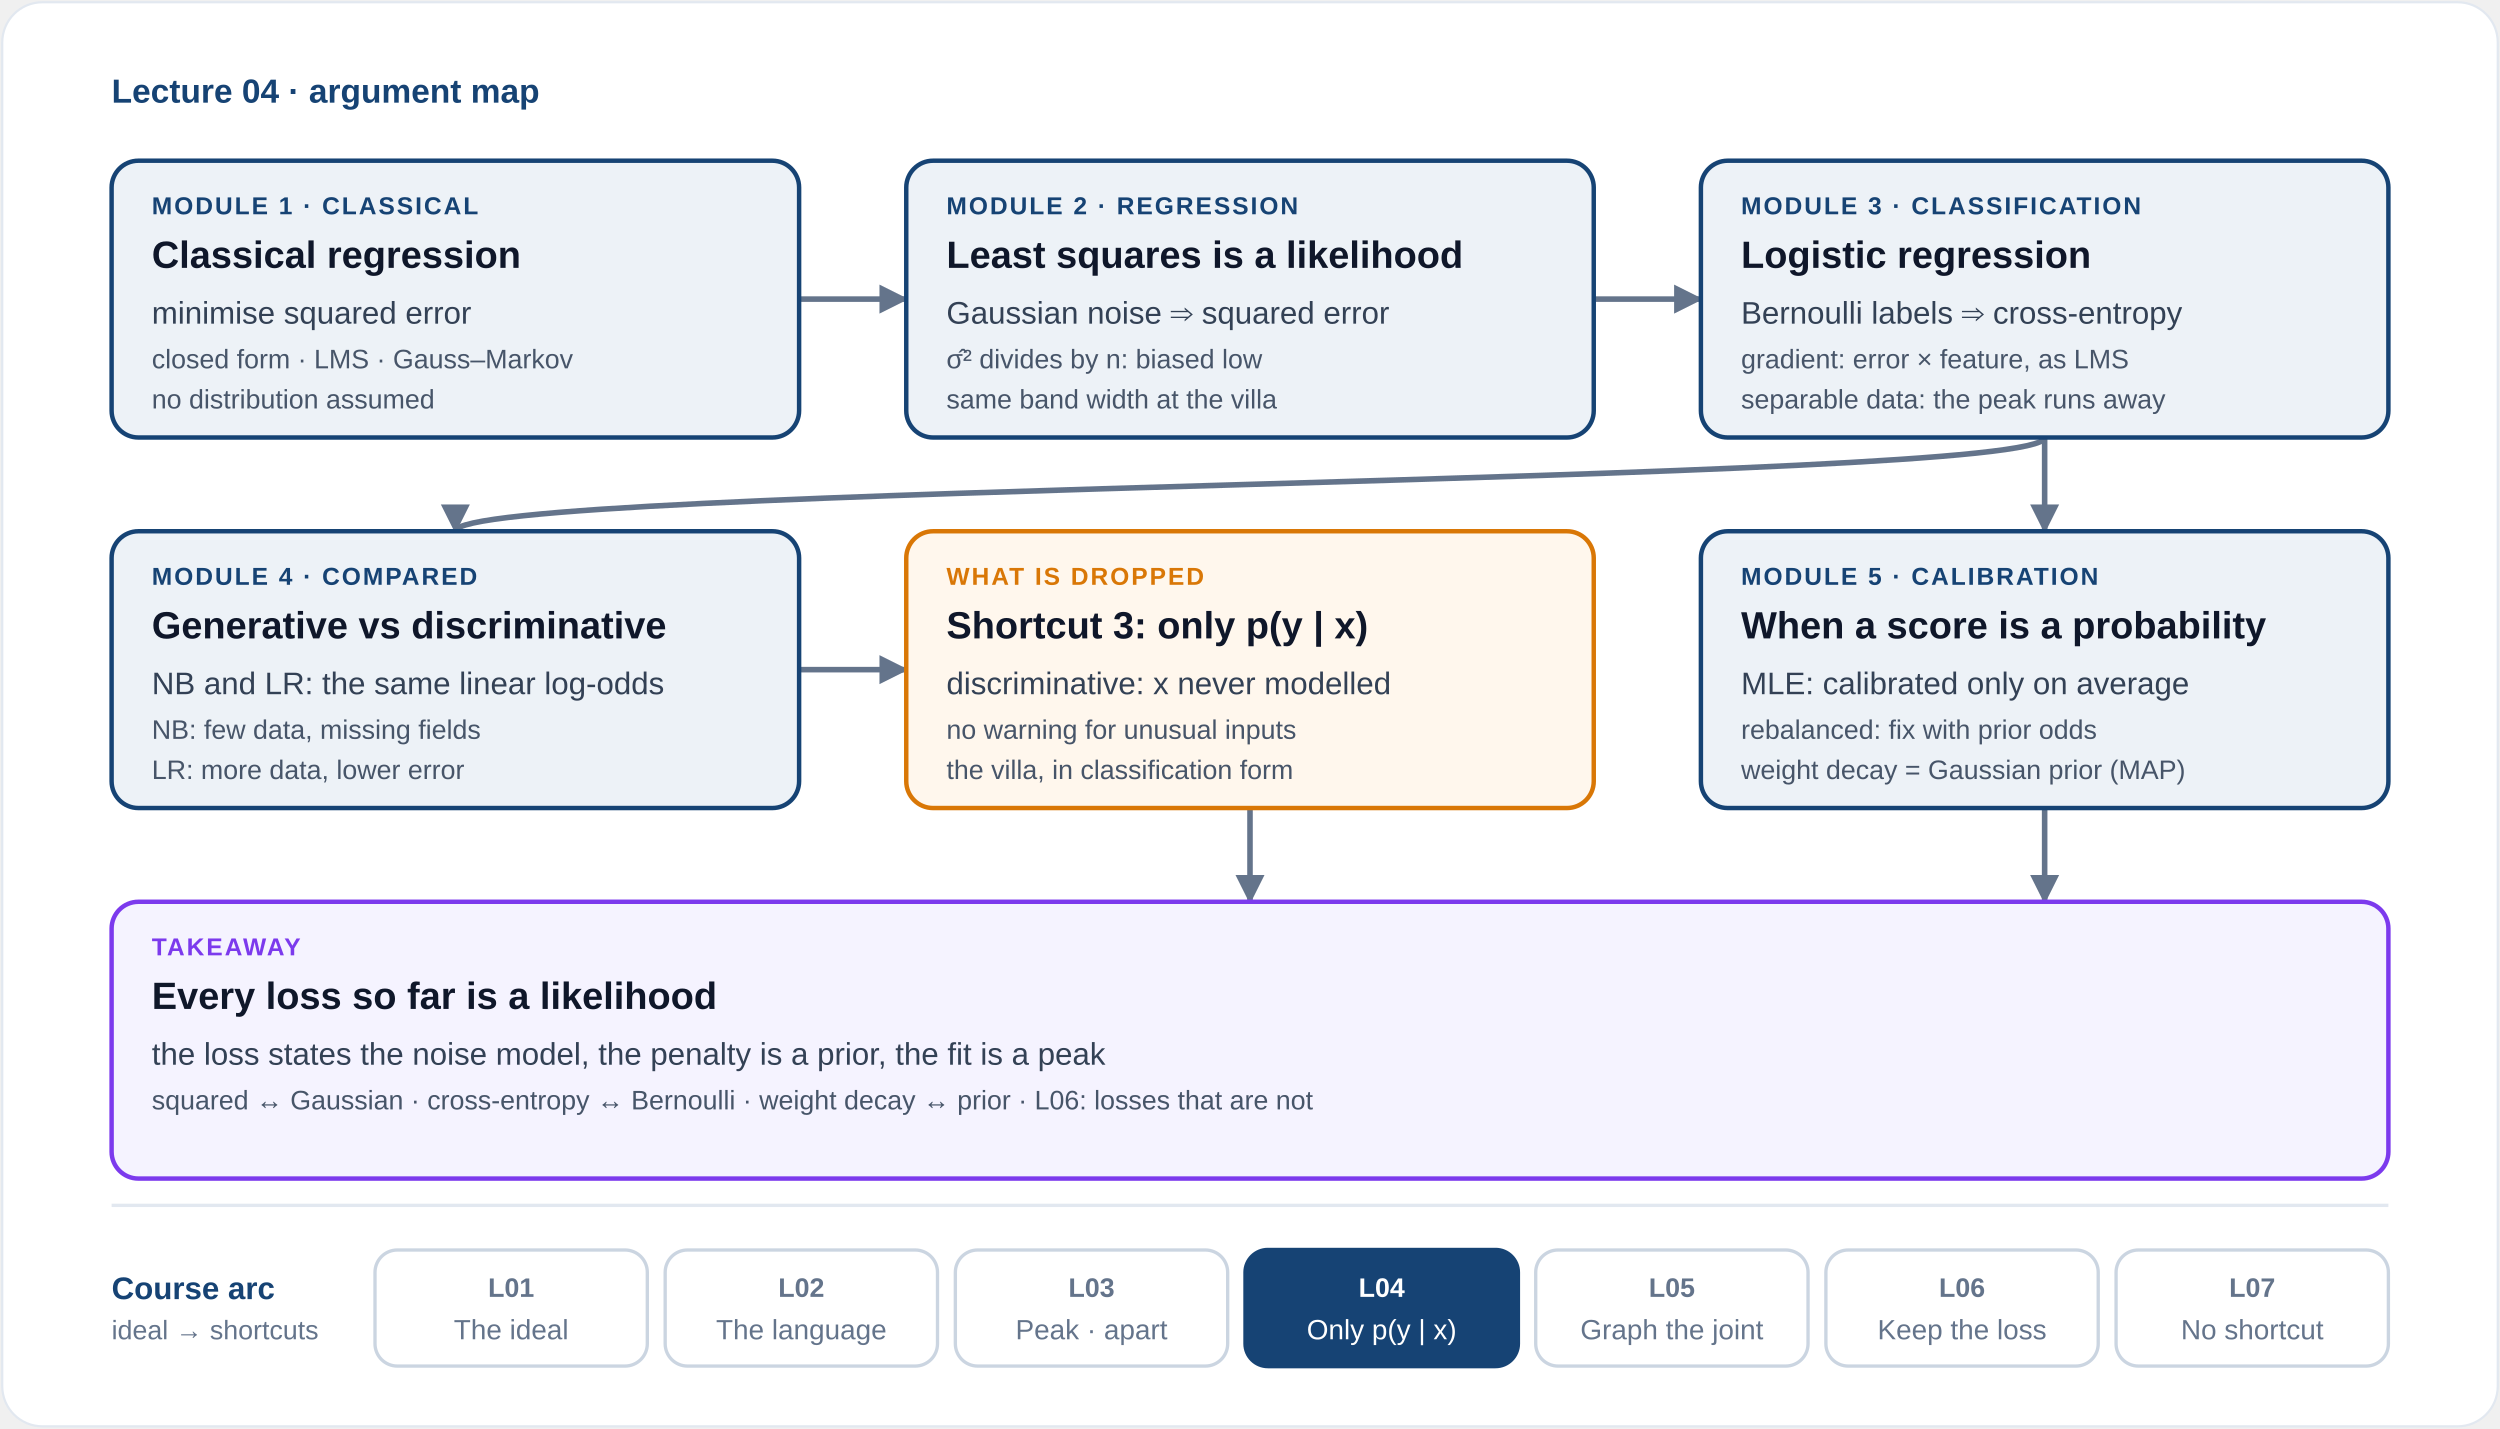
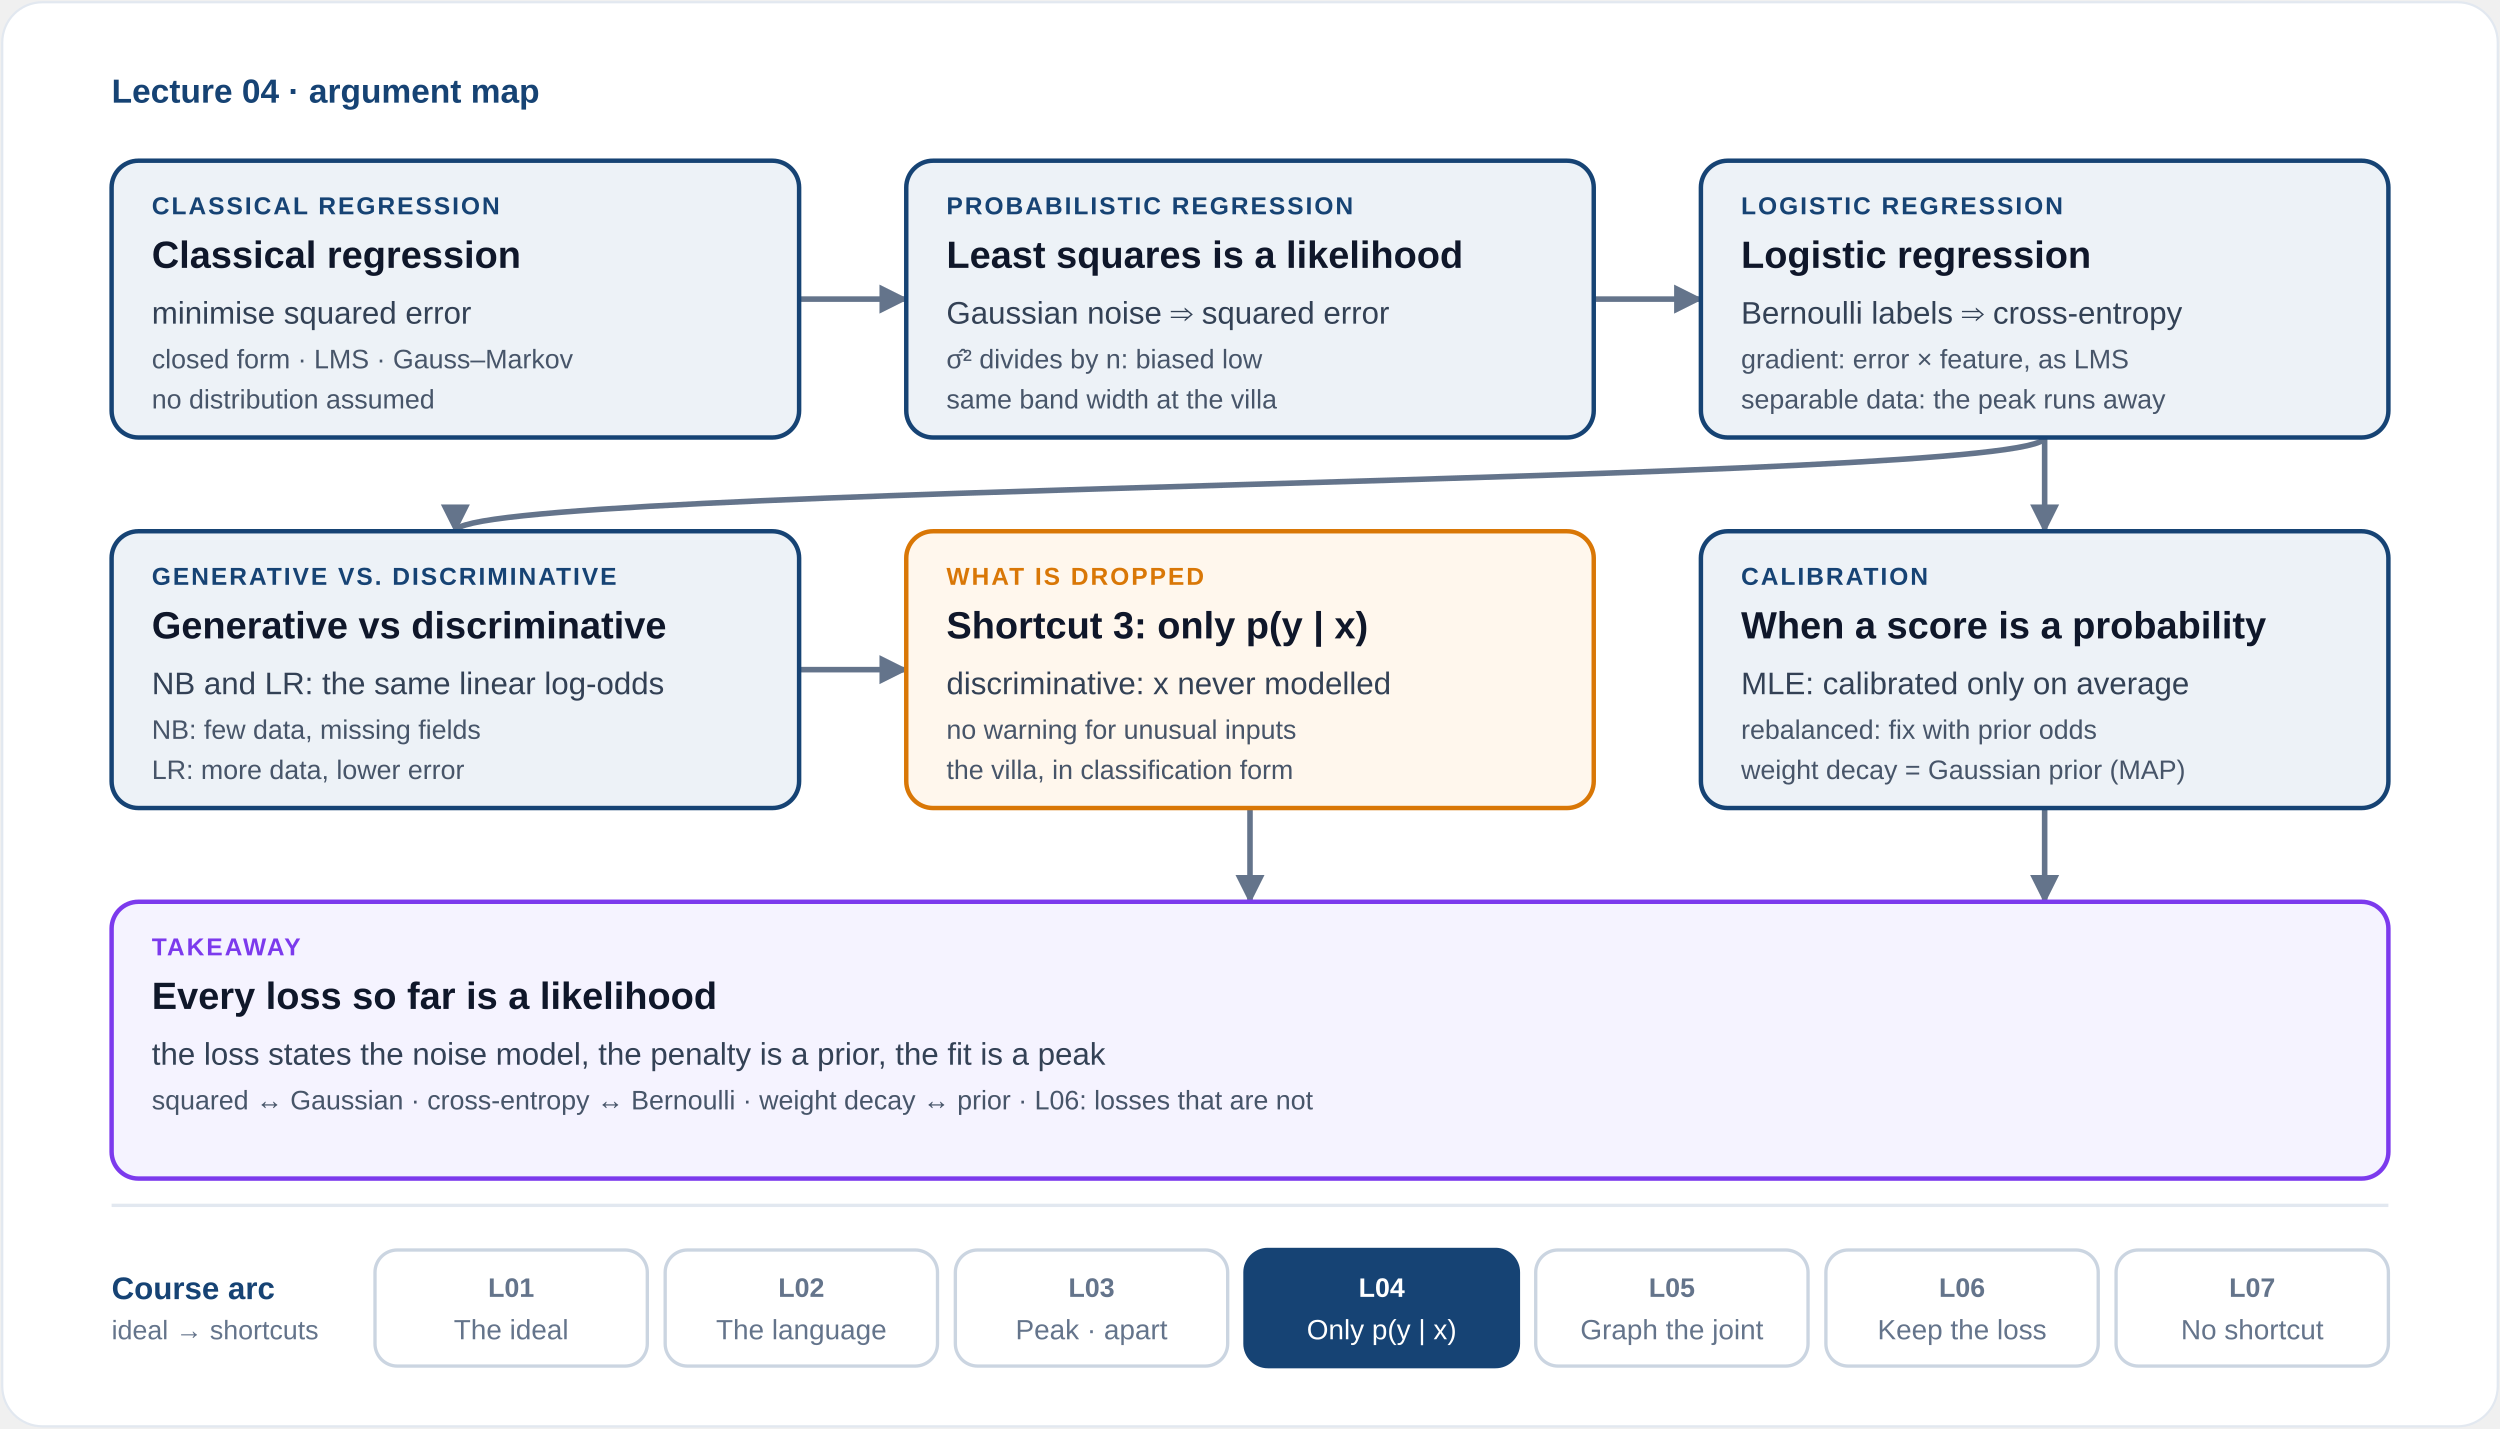
<svg xmlns="http://www.w3.org/2000/svg" viewBox="0 0 1120 640" role="img" aria-labelledby="title desc">
  <defs>
    <marker id="arrow" markerUnits="userSpaceOnUse" markerWidth="13" markerHeight="13" refX="12" refY="6.5" orient="auto">
      <path d="M0,0 L13,6.5 L0,13 Z" fill="#64748b" />
    </marker>
    <style>
      .head { font: 700 17px Arial, "Helvetica Neue", sans-serif; fill: #0f172a; }
      .text { font: 14px Arial, "Helvetica Neue", sans-serif; fill: #334155; }
      .small { font: 12px Arial, "Helvetica Neue", sans-serif; fill: #475569; }
      .tag { font: 700 11px Arial, "Helvetica Neue", sans-serif; letter-spacing: 0.08em; }
      .arclabel { font: 700 14px Arial, "Helvetica Neue", sans-serif; fill: #164374; }
      .arcsub { font: 12px Arial, "Helvetica Neue", sans-serif; fill: #64748b; }
      .arcnum { font: 700 12px Arial, "Helvetica Neue", sans-serif; }
      .arcname { font: 12.5px Arial, "Helvetica Neue", sans-serif; }
      .arrow { stroke: #64748b; stroke-width: 2.5; fill: none; marker-end: url(#arrow); }
    </style>
  </defs>
  <rect x="1" y="1" width="1118" height="638" rx="18" fill="#ffffff" stroke="#e2e8f0" />
  <text x="50" y="46" class="arclabel" style="font-size:15px">Lecture 04 · argument map</text>
  <path d="M358 134 H406" class="arrow" />
  <path d="M714 134 H762" class="arrow" />
  <path d="M916 196 C916 217 204 217 204 238" class="arrow" />
  <path d="M358 300 H406" class="arrow" />
  <path d="M916 196 C916 217 916 217 916 238" class="arrow" />
  <path d="M916 362 C916 383 916 383 916 404" class="arrow" />
  <path d="M560 362 C560 383 560 383 560 404" class="arrow" />
  <g transform="translate(50 72)">
    <rect width="308" height="124" rx="12" fill="#edf2f7" stroke="#164374" stroke-width="2" />
-     <text x="18" y="24" class="tag" fill="#164374">MODULE 1 · CLASSICAL</text>
+     <text x="18" y="24" class="tag" fill="#164374">CLASSICAL REGRESSION</text>
    <text x="18" y="48" class="head">Classical regression</text>
    <text x="18" y="73" class="text">minimise squared error</text>
    <text x="18" y="93" class="small">closed form · LMS · Gauss–Markov</text>
    <text x="18" y="111" class="small">no distribution assumed</text>
  </g>
  <g transform="translate(406 72)">
    <rect width="308" height="124" rx="12" fill="#edf2f7" stroke="#164374" stroke-width="2" />
-     <text x="18" y="24" class="tag" fill="#164374">MODULE 2 · REGRESSION</text>
+     <text x="18" y="24" class="tag" fill="#164374">PROBABILISTIC REGRESSION</text>
    <text x="18" y="48" class="head">Least squares is a likelihood</text>
    <text x="18" y="73" class="text">Gaussian noise ⇒ squared error</text>
    <text x="18" y="93" class="small">σ̂² divides by n: biased low</text>
    <text x="18" y="111" class="small">same band width at the villa</text>
  </g>
  <g transform="translate(762 72)">
    <rect width="308" height="124" rx="12" fill="#edf2f7" stroke="#164374" stroke-width="2" />
-     <text x="18" y="24" class="tag" fill="#164374">MODULE 3 · CLASSIFICATION</text>
+     <text x="18" y="24" class="tag" fill="#164374">LOGISTIC REGRESSION</text>
    <text x="18" y="48" class="head">Logistic regression</text>
    <text x="18" y="73" class="text">Bernoulli labels ⇒ cross-entropy</text>
    <text x="18" y="93" class="small">gradient: error × feature, as LMS</text>
    <text x="18" y="111" class="small">separable data: the peak runs away</text>
  </g>
  <g transform="translate(50 238)">
    <rect width="308" height="124" rx="12" fill="#edf2f7" stroke="#164374" stroke-width="2" />
-     <text x="18" y="24" class="tag" fill="#164374">MODULE 4 · COMPARED</text>
+     <text x="18" y="24" class="tag" fill="#164374">GENERATIVE VS. DISCRIMINATIVE</text>
    <text x="18" y="48" class="head">Generative vs discriminative</text>
    <text x="18" y="73" class="text">NB and LR: the same linear log-odds</text>
    <text x="18" y="93" class="small">NB: few data, missing fields</text>
    <text x="18" y="111" class="small">LR: more data, lower error</text>
  </g>
  <g transform="translate(406 238)">
    <rect width="308" height="124" rx="12" fill="#fff7ed" stroke="#d97706" stroke-width="2" />
    <text x="18" y="24" class="tag" fill="#d97706">WHAT IS DROPPED</text>
    <text x="18" y="48" class="head">Shortcut 3: only p(y | x)</text>
    <text x="18" y="73" class="text">discriminative: x never modelled</text>
    <text x="18" y="93" class="small">no warning for unusual inputs</text>
    <text x="18" y="111" class="small">the villa, in classification form</text>
  </g>
  <g transform="translate(762 238)">
    <rect width="308" height="124" rx="12" fill="#edf2f7" stroke="#164374" stroke-width="2" />
-     <text x="18" y="24" class="tag" fill="#164374">MODULE 5 · CALIBRATION</text>
+     <text x="18" y="24" class="tag" fill="#164374">CALIBRATION</text>
    <text x="18" y="48" class="head">When a score is a probability</text>
    <text x="18" y="73" class="text">MLE: calibrated only on average</text>
    <text x="18" y="93" class="small">rebalanced: fix with prior odds</text>
    <text x="18" y="111" class="small">weight decay = Gaussian prior (MAP)</text>
  </g>
  <g transform="translate(50 404)">
    <rect width="1020" height="124" rx="12" fill="#f5f3ff" stroke="#7c3aed" stroke-width="2" />
    <text x="18" y="24" class="tag" fill="#7c3aed">TAKEAWAY</text>
    <text x="18" y="48" class="head">Every loss so far is a likelihood</text>
    <text x="18" y="73" class="text">the loss states the noise model, the penalty is a prior, the fit is a peak</text>
    <text x="18" y="93" class="small">squared ↔ Gaussian · cross-entropy ↔ Bernoulli · weight decay ↔ prior · L06: losses that are not</text>
  </g>
  <line x1="50" y1="540" x2="1070" y2="540" stroke="#e2e8f0" stroke-width="1.5" />
  <text x="50" y="582" class="arclabel">Course arc</text>
  <text x="50" y="600" class="arcsub">ideal → shortcuts</text>
  <rect x="168" y="560" width="122" height="52" rx="10" fill="#ffffff" stroke="#cbd5e1" stroke-width="1.5" />
  <text x="229" y="581" text-anchor="middle" class="arcnum" fill="#64748b">L01</text>
  <text x="229" y="600" text-anchor="middle" class="arcname" fill="#64748b">The ideal</text>
  <rect x="298" y="560" width="122" height="52" rx="10" fill="#ffffff" stroke="#cbd5e1" stroke-width="1.5" />
  <text x="359" y="581" text-anchor="middle" class="arcnum" fill="#64748b">L02</text>
  <text x="359" y="600" text-anchor="middle" class="arcname" fill="#64748b">The language</text>
  <rect x="428" y="560" width="122" height="52" rx="10" fill="#ffffff" stroke="#cbd5e1" stroke-width="1.5" />
  <text x="489" y="581" text-anchor="middle" class="arcnum" fill="#64748b">L03</text>
  <text x="489" y="600" text-anchor="middle" class="arcname" fill="#64748b">Peak · apart</text>
  <rect x="558" y="560" width="122" height="52" rx="10" fill="#164374" stroke="#164374" stroke-width="2" />
  <text x="619" y="581" text-anchor="middle" class="arcnum" fill="#ffffff">L04</text>
  <text x="619" y="600" text-anchor="middle" class="arcname" fill="#ffffff">Only p(y | x)</text>
  <rect x="688" y="560" width="122" height="52" rx="10" fill="#ffffff" stroke="#cbd5e1" stroke-width="1.5" />
  <text x="749" y="581" text-anchor="middle" class="arcnum" fill="#64748b">L05</text>
  <text x="749" y="600" text-anchor="middle" class="arcname" fill="#64748b">Graph the joint</text>
  <rect x="818" y="560" width="122" height="52" rx="10" fill="#ffffff" stroke="#cbd5e1" stroke-width="1.5" />
  <text x="879" y="581" text-anchor="middle" class="arcnum" fill="#64748b">L06</text>
  <text x="879" y="600" text-anchor="middle" class="arcname" fill="#64748b">Keep the loss</text>
  <rect x="948" y="560" width="122" height="52" rx="10" fill="#ffffff" stroke="#cbd5e1" stroke-width="1.5" />
  <text x="1009" y="581" text-anchor="middle" class="arcnum" fill="#64748b">L07</text>
  <text x="1009" y="600" text-anchor="middle" class="arcname" fill="#64748b">No shortcut</text>
</svg>
